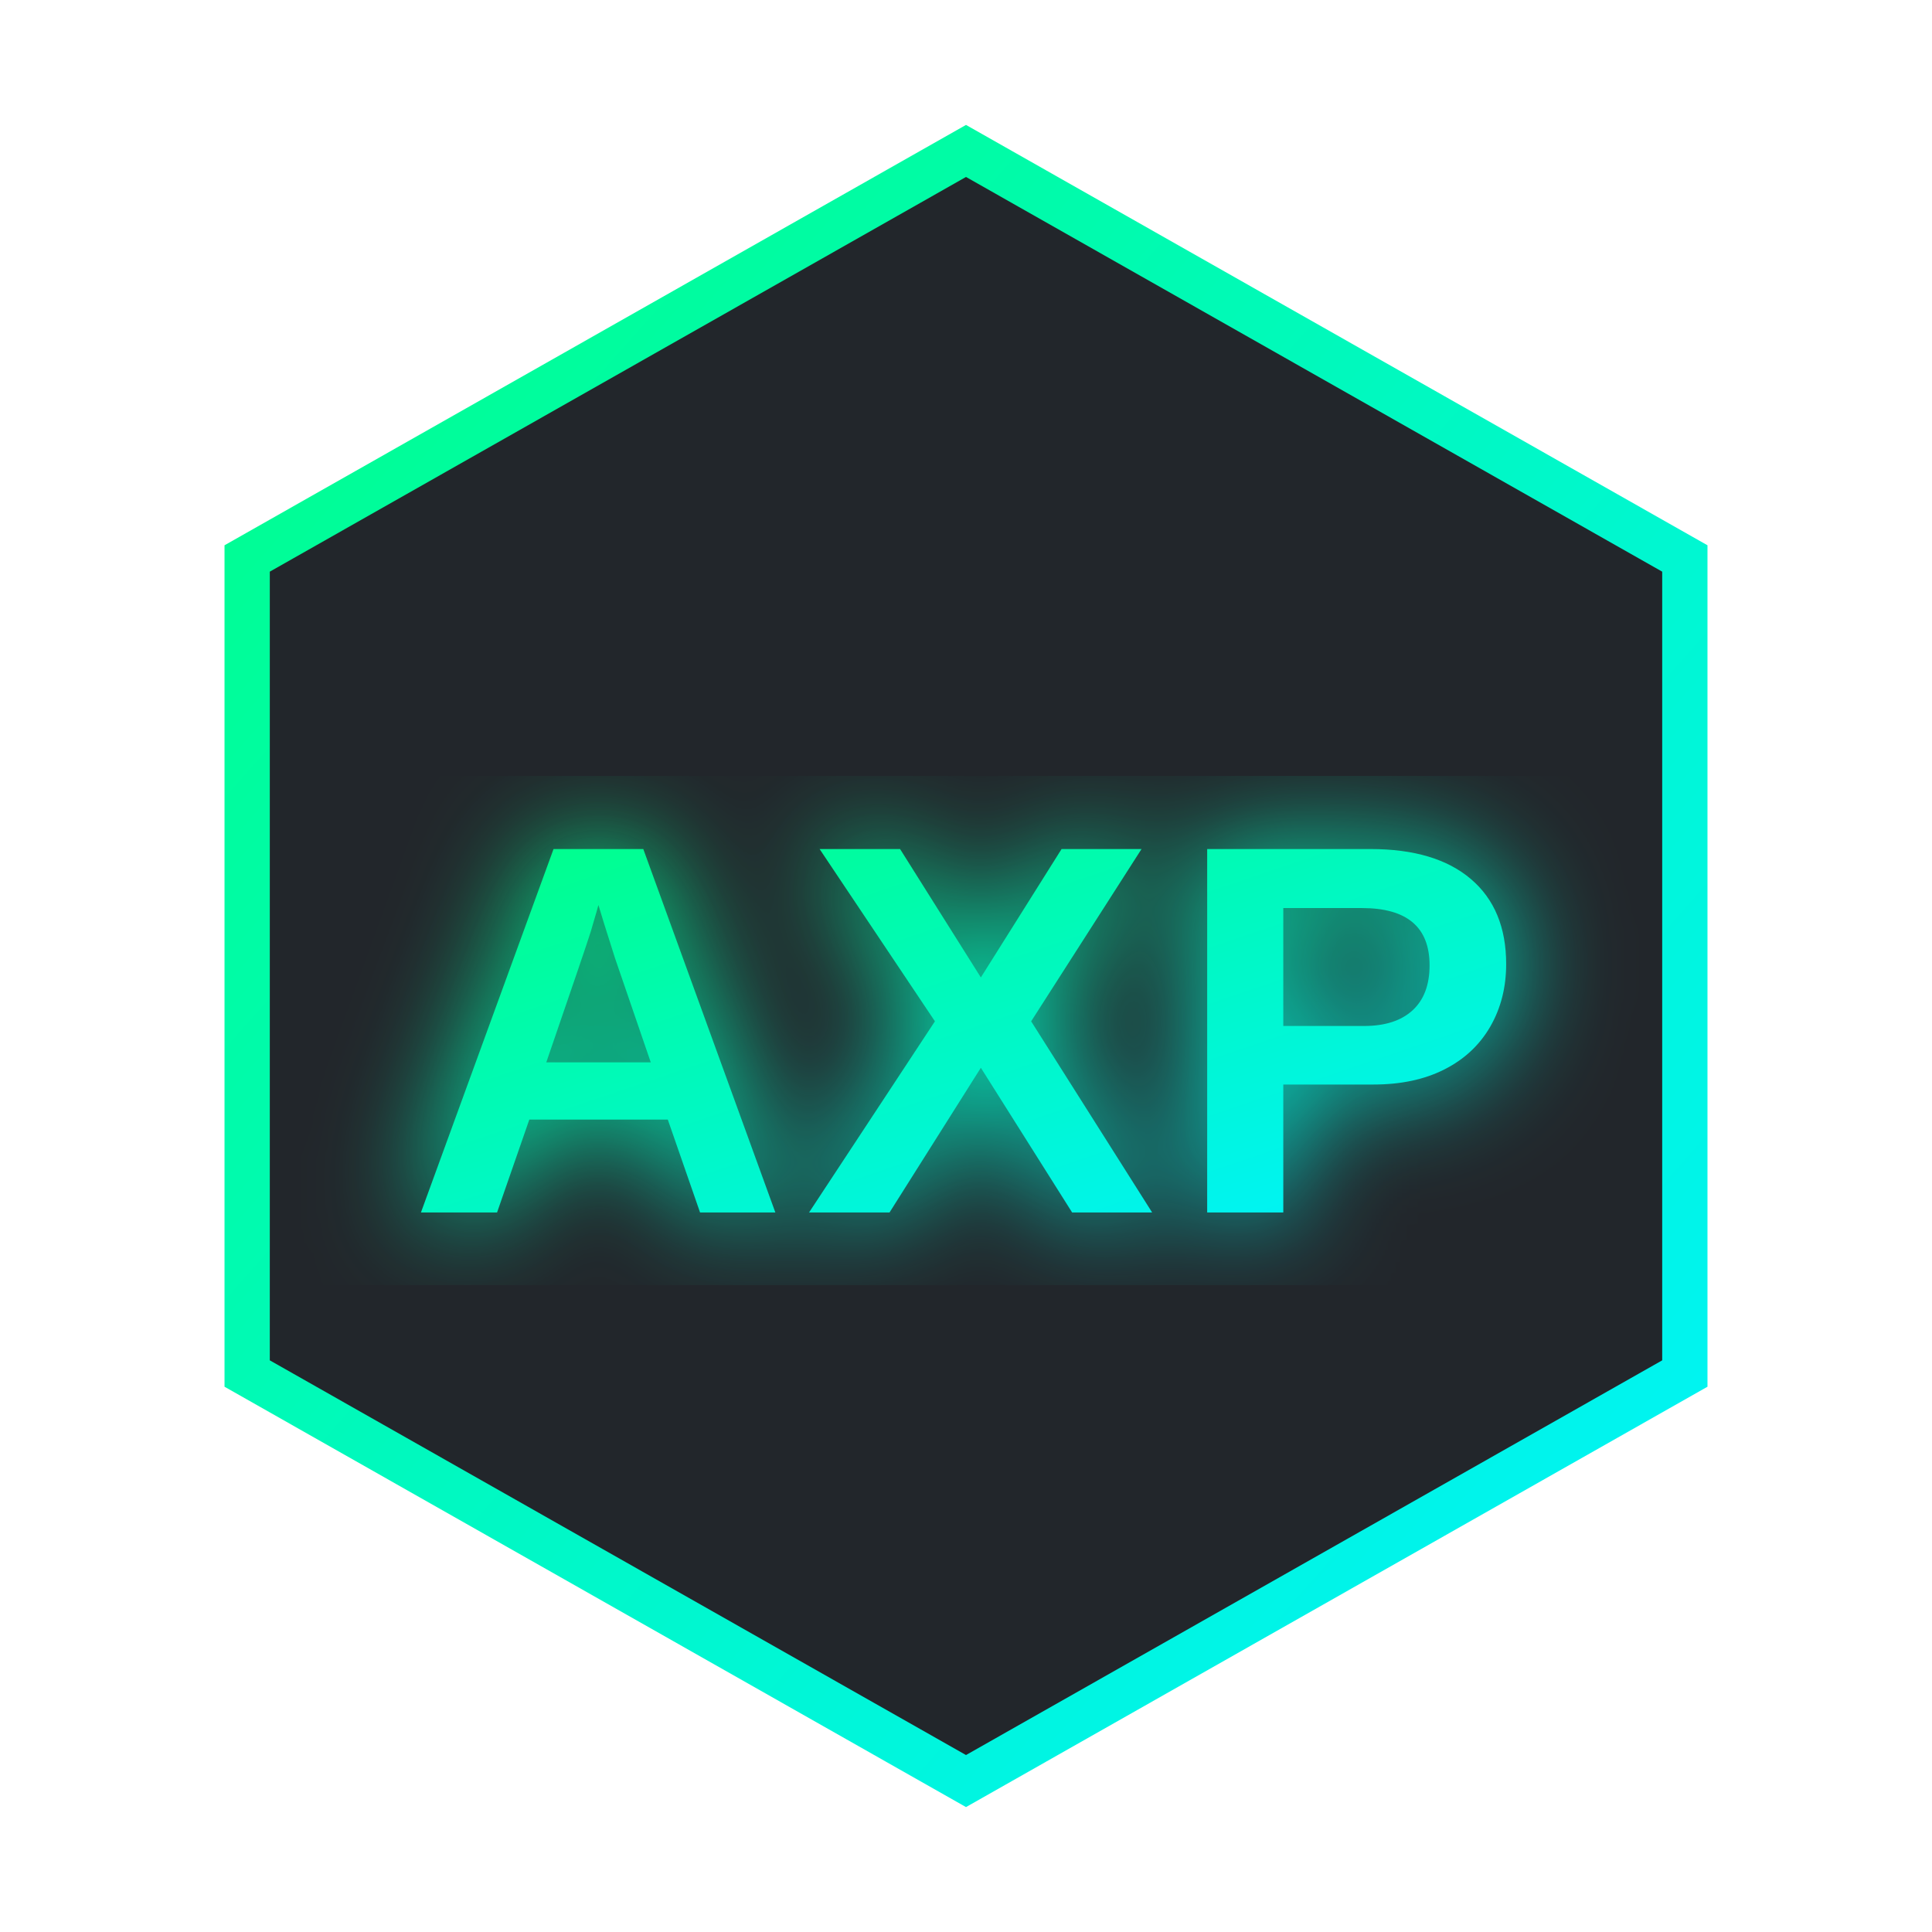
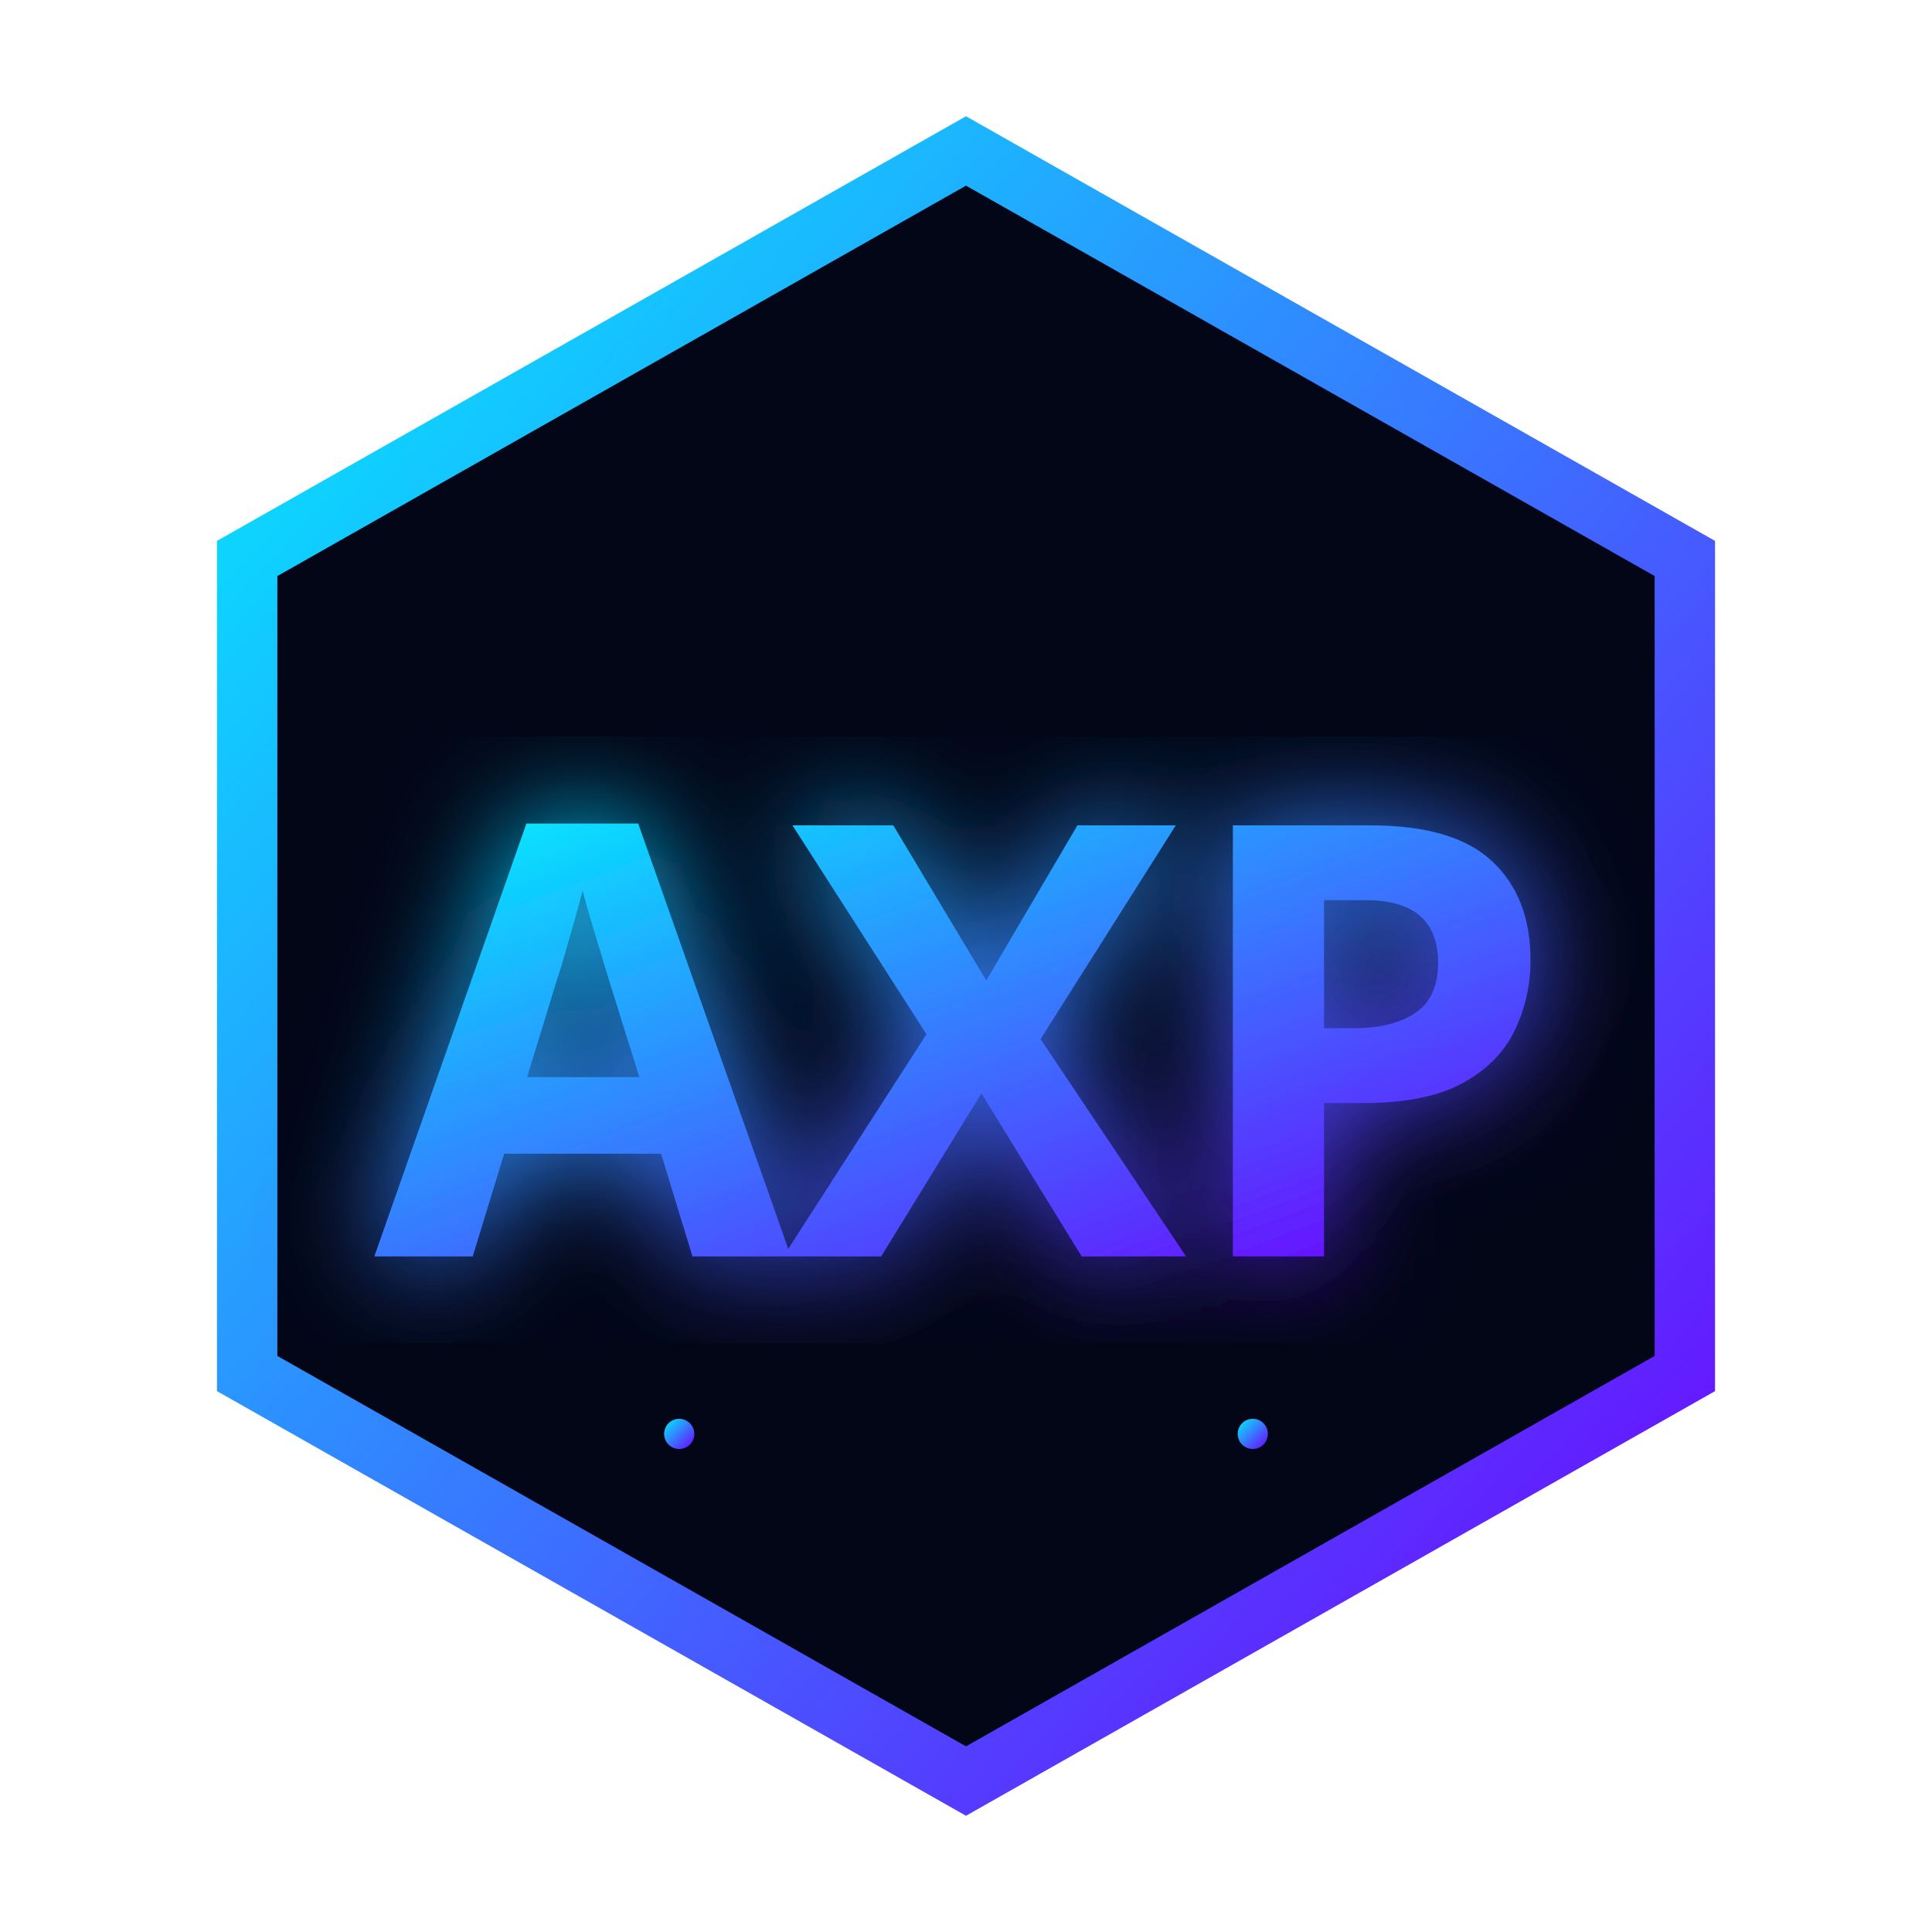
<svg xmlns="http://www.w3.org/2000/svg" width="512" height="512" viewBox="0 0 512 512" fill="none">
  <defs>
    <linearGradient id="grad1" x1="0%" y1="0%" x2="100%" y2="100%">
-       <stop offset="0%" style="stop-color:#00ff88;stop-opacity:1" />
-       <stop offset="100%" style="stop-color:#00f2fe;stop-opacity:1" />
+       <stop offset="0%" style="stop-color:#00f0ff;stop-opacity:1" />
+       <stop offset="100%" style="stop-color:#7000ff;stop-opacity:1" />
    </linearGradient>
    <filter id="glow" x="-20%" y="-20%" width="140%" height="140%">
      <feGaussianBlur stdDeviation="15" result="blur" />
      <feComposite in="SourceGraphic" in2="blur" operator="over" />
    </filter>
  </defs>
-   <path d="M256 40L446.5 148V364L256 472L65.5 364V148L256 40Z" fill="rgba(10, 15, 20, 0.9)" stroke="url(#grad1)" stroke-width="12" />
-   <text x="50%" y="55%" dominant-baseline="middle" text-anchor="middle" font-family="Arial, sans-serif" font-weight="900" font-size="140" fill="url(#grad1)" filter="url(#glow)" style="letter-spacing: 4px;">AXP</text>
-   <path d="M150 400 L362 400" stroke="url(#grad1)" stroke-width="4" stroke-dasharray="10 10" opacity="0.5" />
+   <path d="M256 40L446.5 148V364L256 472L65.5 364V148L256 40Z" fill="#020617" stroke="url(#grad1)" stroke-width="16" />
+   <text x="50%" y="54%" dominant-baseline="middle" text-anchor="middle" font-family="'Outfit', sans-serif" font-weight="900" font-size="160" fill="url(#grad1)" filter="url(#glow)" style="letter-spacing: -2px;">AXP</text>
+   <path d="M180 380 H332" stroke="url(#grad1)" stroke-width="4" stroke-linecap="round" opacity="0.6" />
+   <circle cx="180" cy="380" r="4" fill="url(#grad1)" />
+   <circle cx="332" cy="380" r="4" fill="url(#grad1)" />
</svg>
